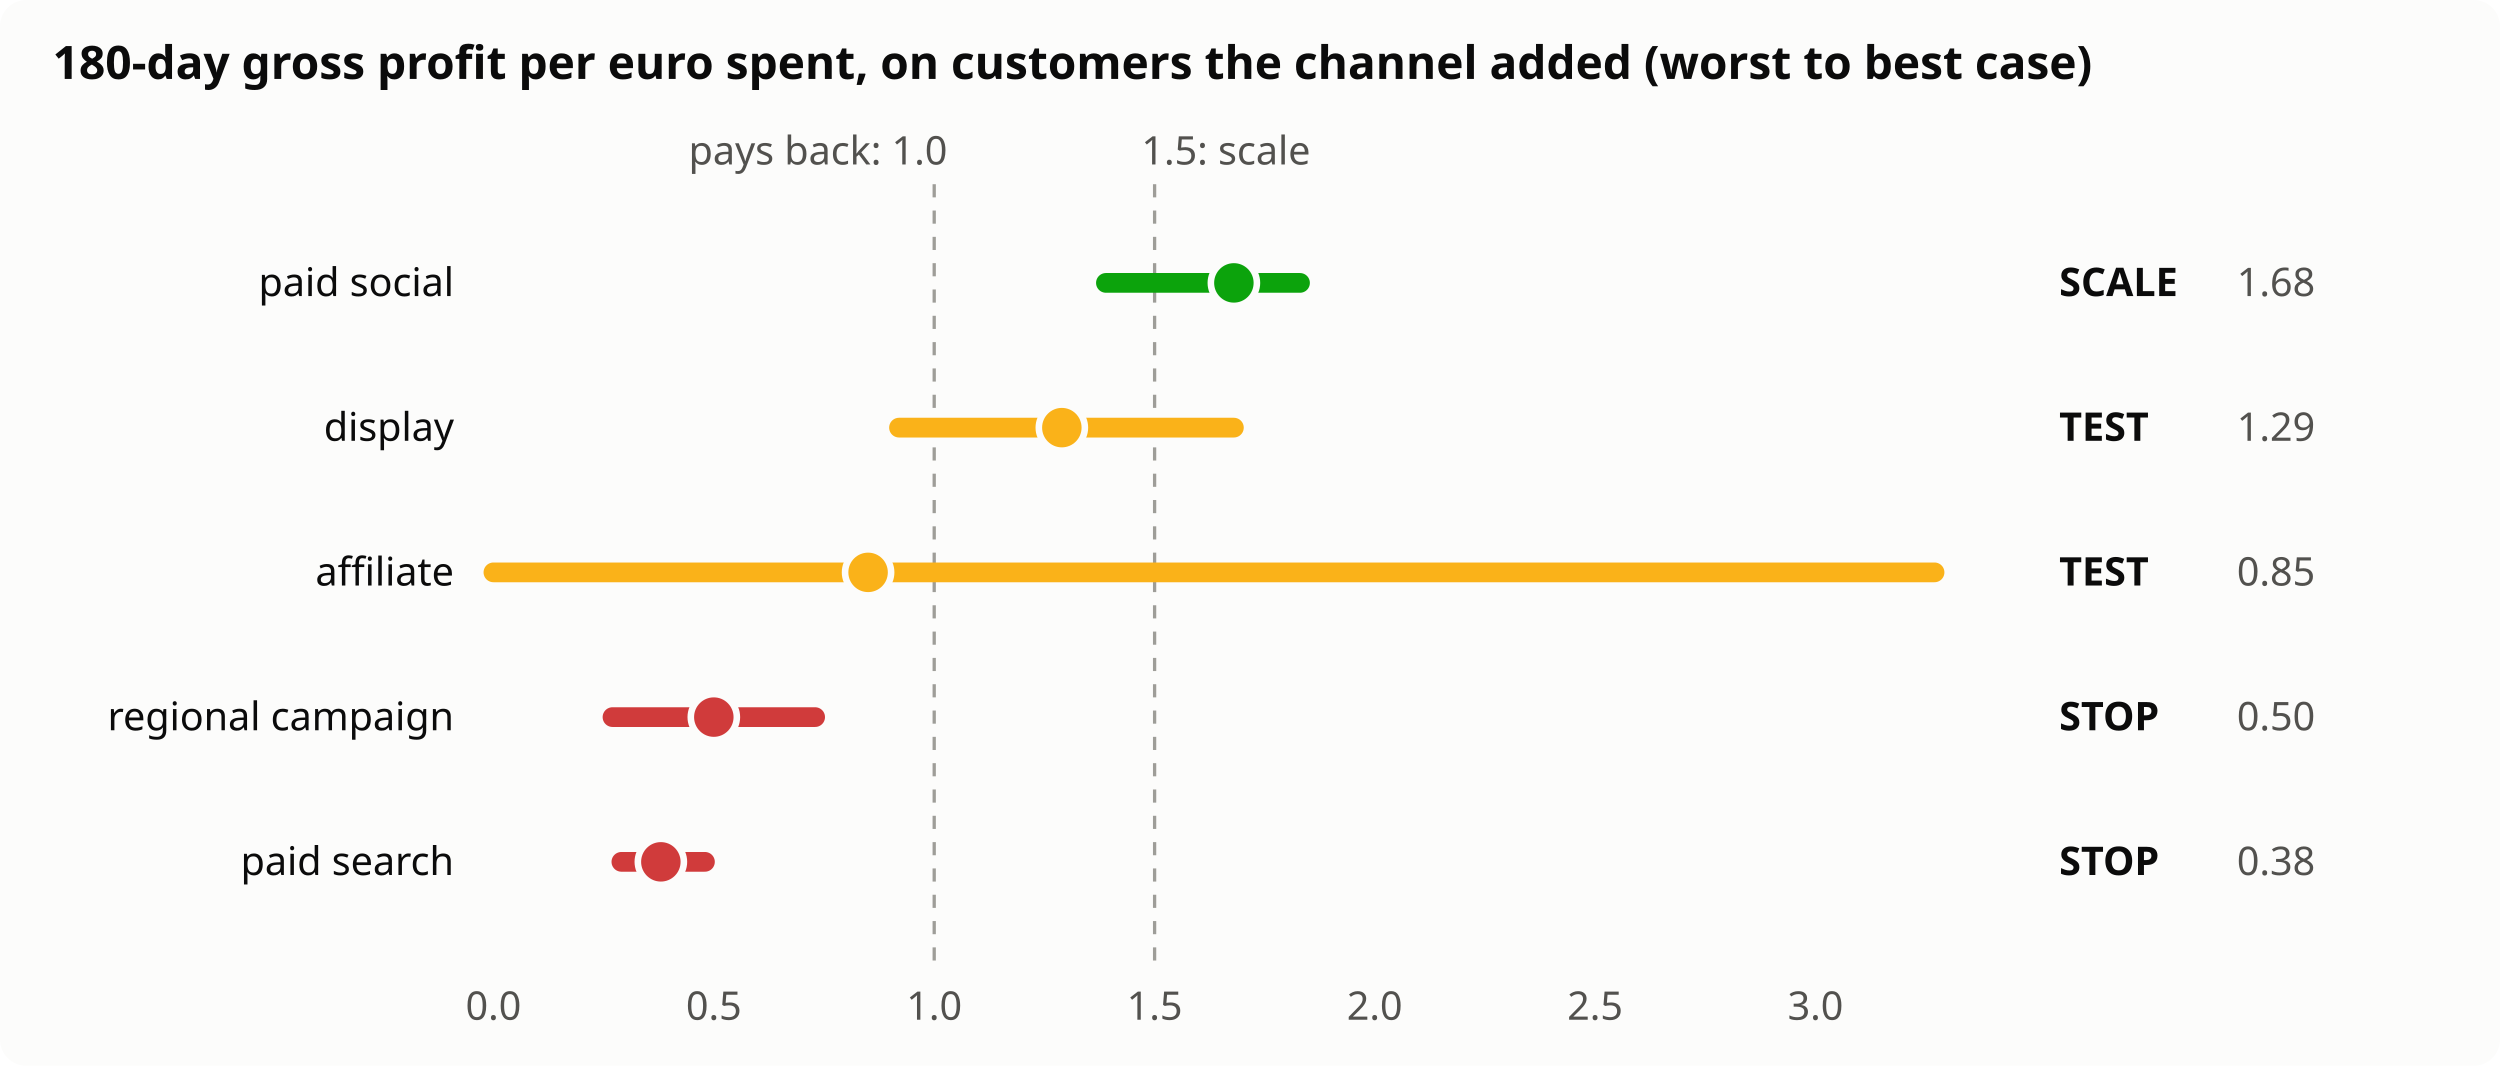
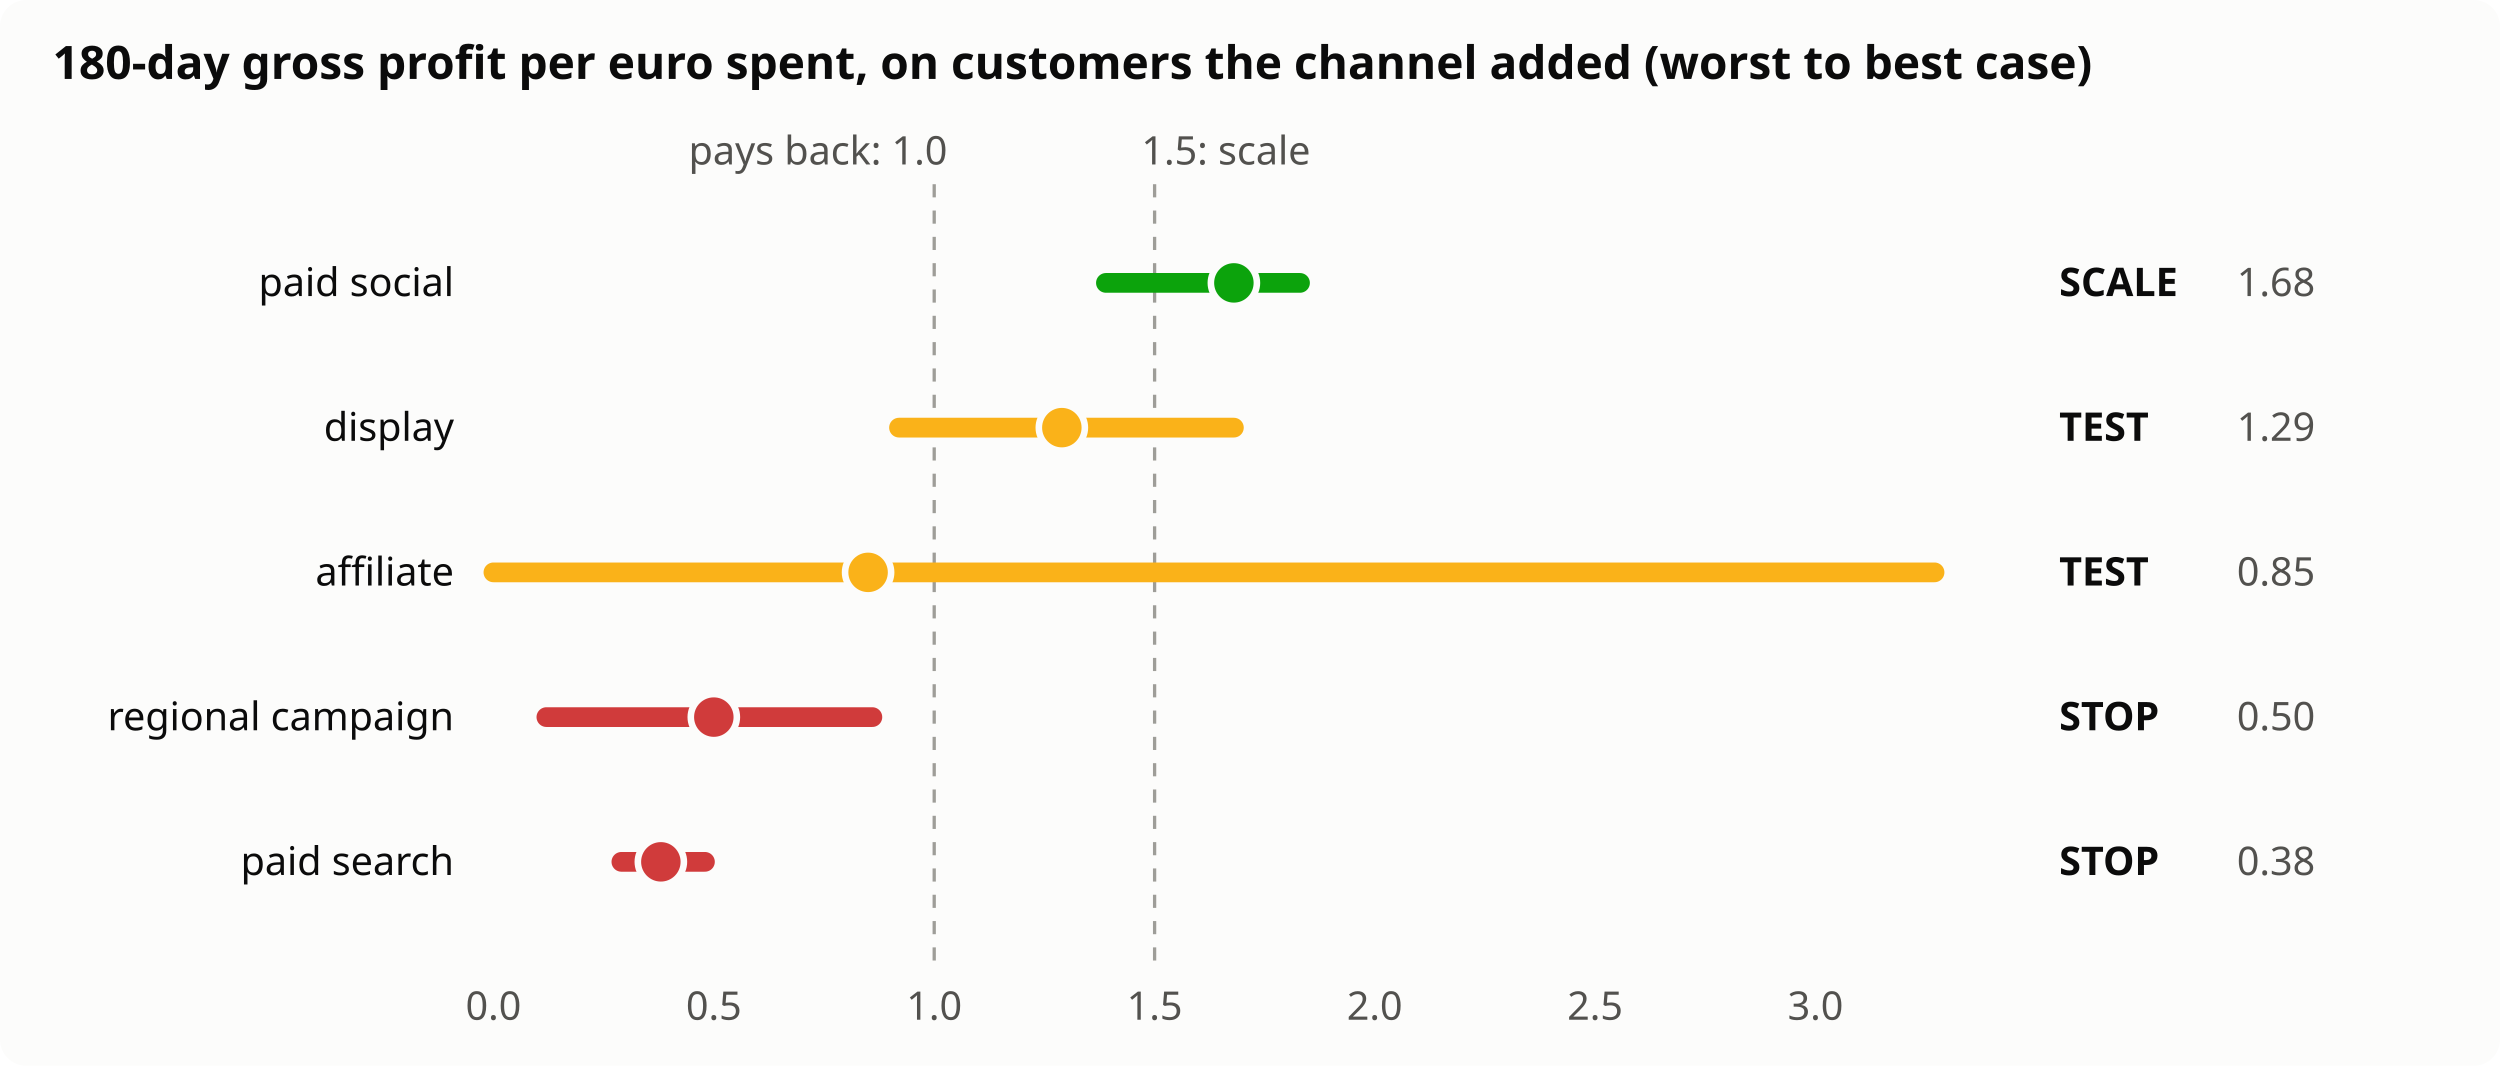
<svg xmlns="http://www.w3.org/2000/svg" viewBox="0 0 760 324" font-family="system-ui, sans-serif" font-size="12" role="img" aria-label="Return on incremental customers after 180 days per channel, worst to best case, with the decision: paid_social SCALE at 1.68; display TEST at 1.29; affiliate TEST at 0.85; regional_campaign STOP at 0.50; paid_search STOP at 0.38.">
  <style>
  .bg { fill: #fcfcfb } .ref { stroke: #9e9d98; stroke-width: 1; stroke-dasharray: 4 4 } .axis { fill: #52514e }
  .title { fill: #0b0b0b; font-weight: 600; font-size: 14px } .label { fill: #0b0b0b } .dot { stroke: #fcfcfb; stroke-width: 2 }
  @media (prefers-color-scheme: dark) {
    .bg { fill: #1a1a19 } .ref { stroke: #6b6a65 } .axis { fill: #c3c2b7 } .title, .label { fill: #f0efec } .dot { stroke: #1a1a19 }
  }
</style>
  <rect class="bg" width="760" height="324" rx="8" />
  <text class="title" x="16" y="24">180-day gross profit per euro spent, on customers the channel added (worst to best case)</text>
  <line class="ref" x1="284.0" x2="284.0" y1="56" y2="292" />
  <text class="axis" x="288.0" y="50" text-anchor="end">pays back: 1.0</text>
  <line class="ref" x1="351.0" x2="351.0" y1="56" y2="292" />
  <text class="axis" x="347.0" y="50" text-anchor="start">1.5: scale</text>
  <text class="label" x="138" y="90.0" text-anchor="end">paid social</text>
  <line x1="336.2" x2="395.2" y1="86.0" y2="86.0" stroke="#0ca30c" stroke-width="6" stroke-linecap="round" />
  <circle class="dot" cx="375.1" cy="86.0" r="7" fill="#0ca30c" />
  <text class="label" x="626" y="90.0" font-weight="600">SCALE</text>
  <text class="axis" x="680" y="90.0">1.68</text>
  <text class="label" x="138" y="134.0" text-anchor="end">display</text>
  <line x1="273.3" x2="375.1" y1="130.0" y2="130.0" stroke="#fab219" stroke-width="6" stroke-linecap="round" />
  <circle class="dot" cx="322.8" cy="130.0" r="7" fill="#fab219" />
  <text class="label" x="626" y="134.0" font-weight="600">TEST</text>
  <text class="axis" x="680" y="134.0">1.29</text>
  <text class="label" x="138" y="178.0" text-anchor="end">affiliate</text>
  <line x1="150.0" x2="588.1" y1="174.0" y2="174.0" stroke="#fab219" stroke-width="6" stroke-linecap="round" />
  <circle class="dot" cx="263.9" cy="174.0" r="7" fill="#fab219" />
  <text class="label" x="626" y="178.0" font-weight="600">TEST</text>
  <text class="axis" x="680" y="178.0">0.85</text>
  <text class="label" x="138" y="222.0" text-anchor="end">regional campaign</text>
-   <line x1="186.2" x2="247.8" y1="218.0" y2="218.0" stroke="#d03b3b" stroke-width="6" stroke-linecap="round" />
+   <line x1="166.1" x2="265.2" y1="218.0" y2="218.0" stroke="#d03b3b" stroke-width="6" stroke-linecap="round" />
  <circle class="dot" cx="217.0" cy="218.0" r="7" fill="#d03b3b" />
  <text class="label" x="626" y="222.0" font-weight="600">STOP</text>
  <text class="axis" x="680" y="222.0">0.50</text>
  <text class="label" x="138" y="266.0" text-anchor="end">paid search</text>
  <line x1="188.9" x2="214.3" y1="262.0" y2="262.0" stroke="#d03b3b" stroke-width="6" stroke-linecap="round" />
  <circle class="dot" cx="200.9" cy="262.0" r="7" fill="#d03b3b" />
  <text class="label" x="626" y="266.0" font-weight="600">STOP</text>
  <text class="axis" x="680" y="266.0">0.38</text>
  <text class="axis" x="150.0" y="310" text-anchor="middle">0.0</text>
  <text class="axis" x="217.0" y="310" text-anchor="middle">0.5</text>
  <text class="axis" x="284.0" y="310" text-anchor="middle">1.0</text>
  <text class="axis" x="351.0" y="310" text-anchor="middle">1.5</text>
  <text class="axis" x="417.9" y="310" text-anchor="middle">2.0</text>
  <text class="axis" x="484.9" y="310" text-anchor="middle">2.5</text>
  <text class="axis" x="551.9" y="310" text-anchor="middle">3.0</text>
</svg>
